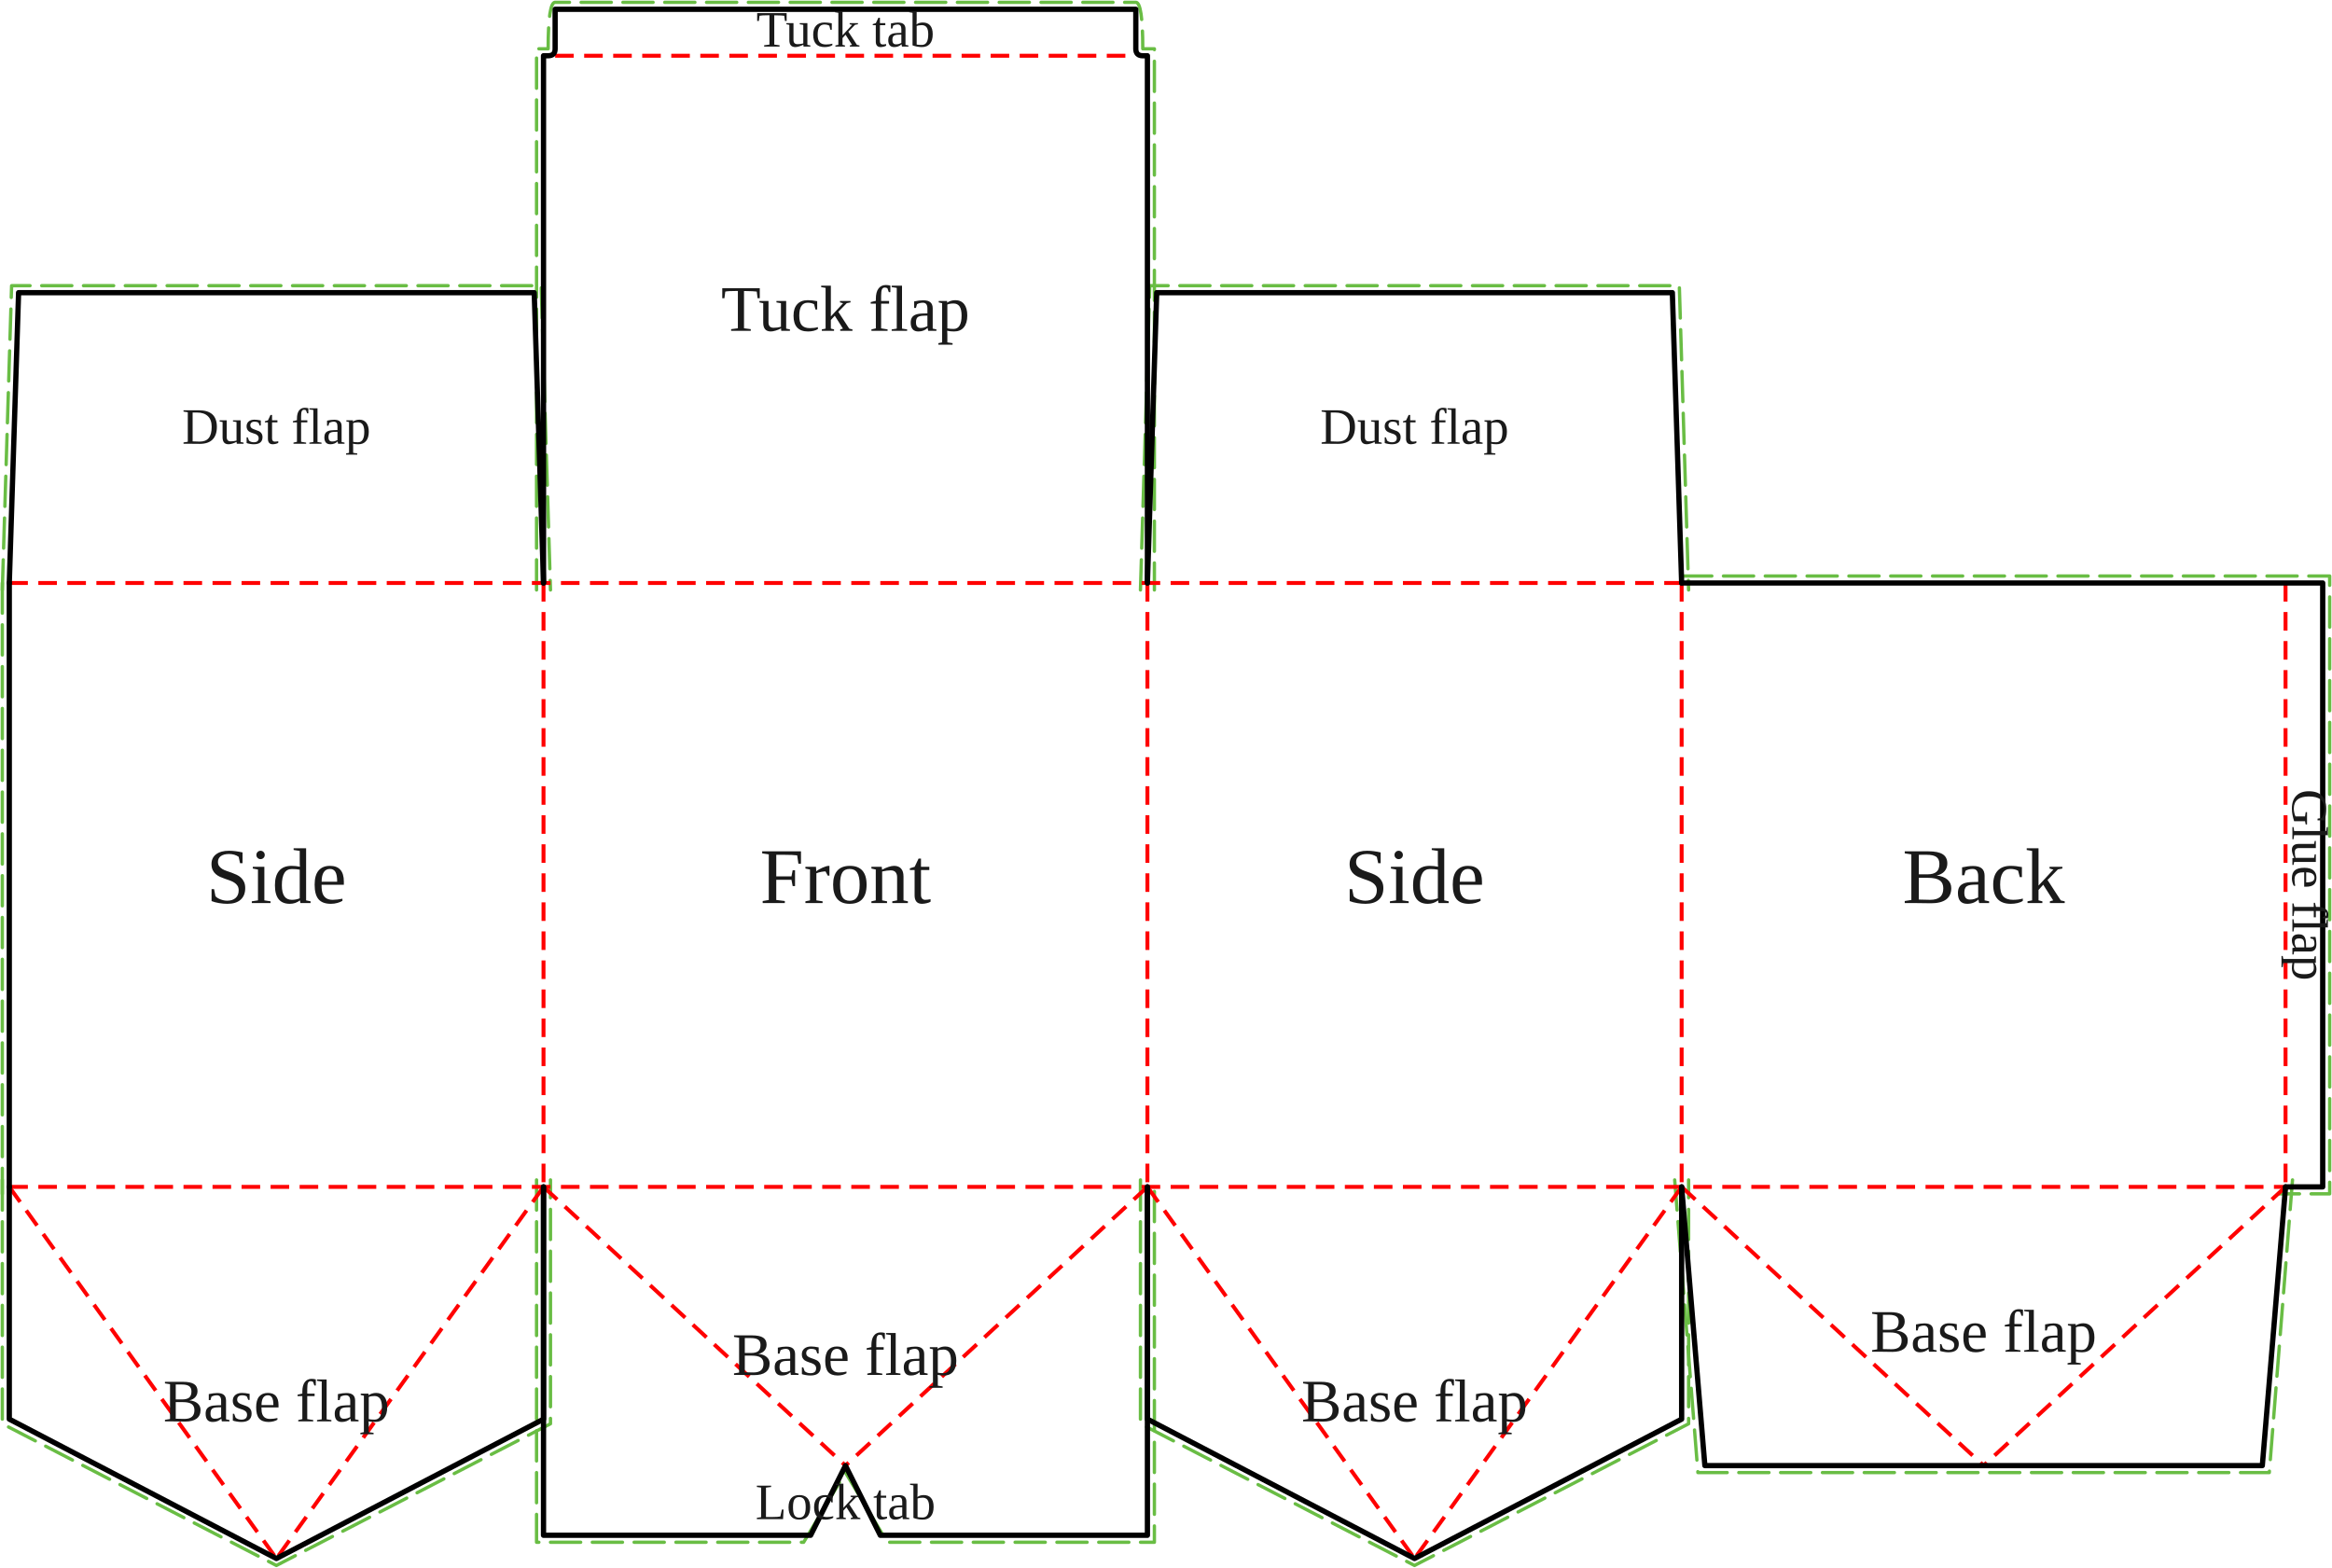
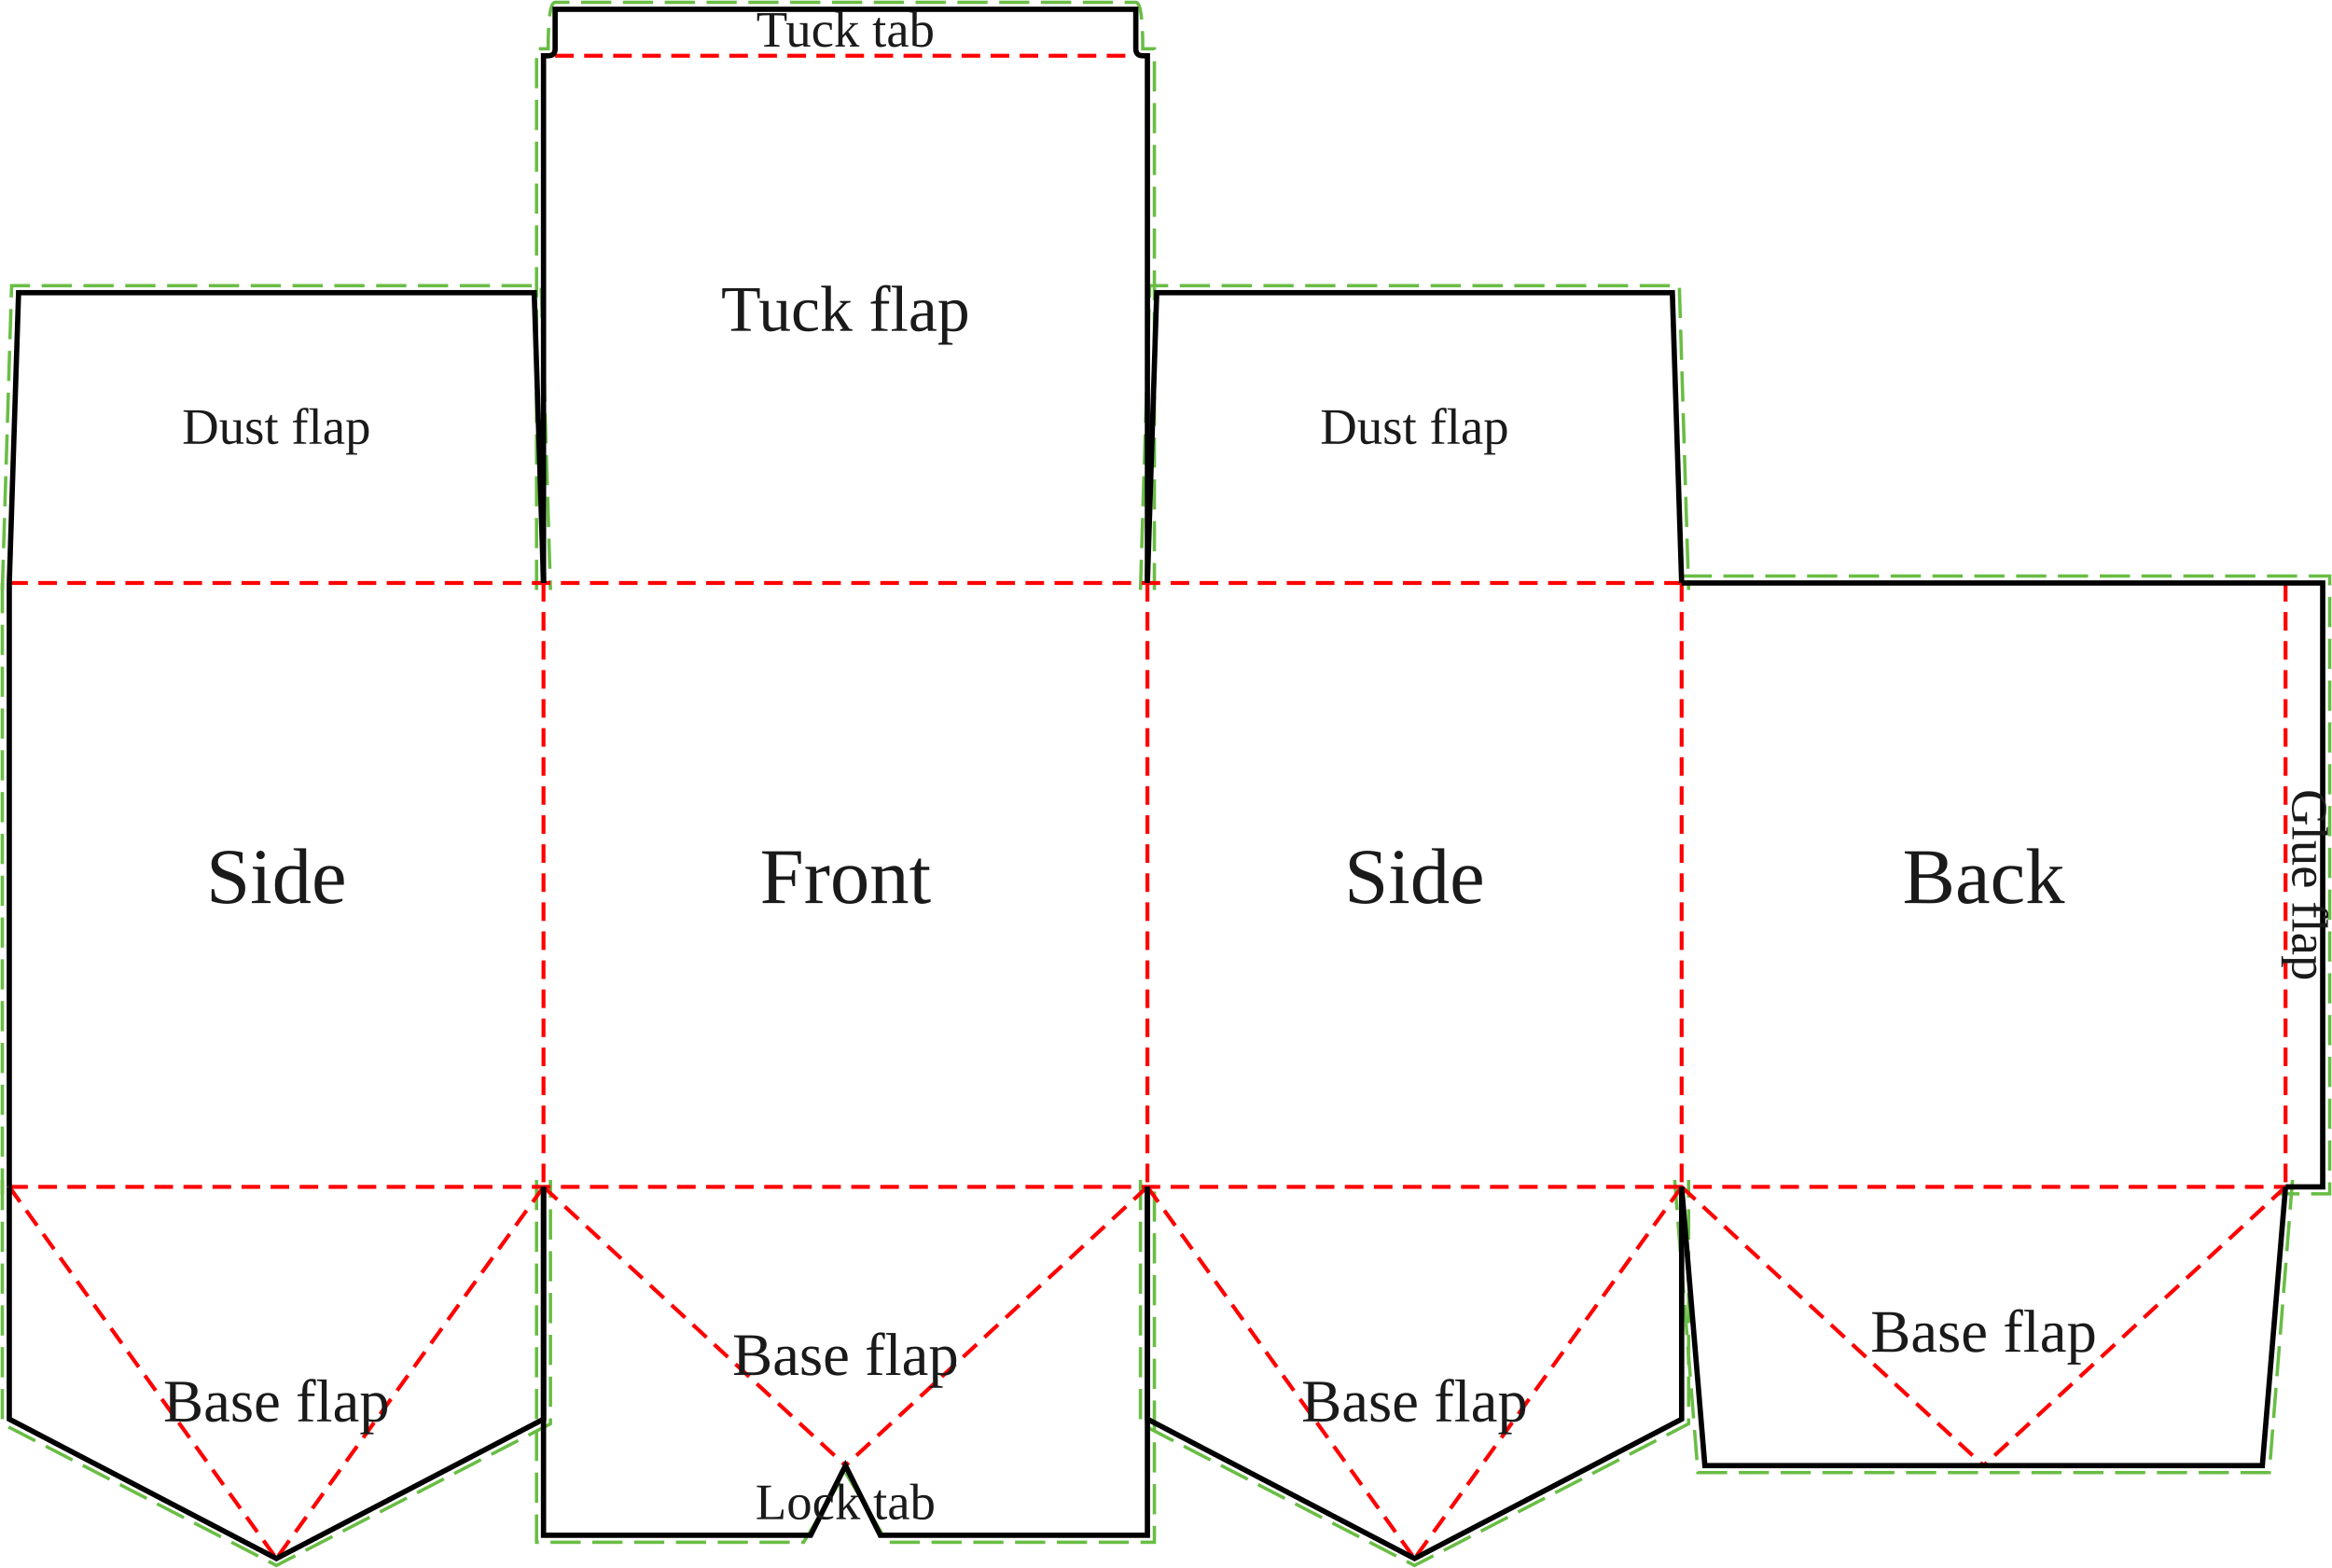
<svg xmlns="http://www.w3.org/2000/svg" width="1004mm" height="675mm" viewBox="-4 -1 1004 675">
-   <path d="M -3 253 L 1 122 L 229 122 L 233 253" fill="none" stroke="#69BD44" stroke-width="1.43" stroke-dasharray="13 5" stroke-linejoin="round" stroke-linecap="round" />
-   <path d="M 227 253 L 227 20 L 232 20 Q 232 0 235 0 L 485 0 Q 488 0 488 20 L 493 20 L 493 253" fill="none" stroke="#69BD44" stroke-width="1.43" stroke-dasharray="13 5" stroke-linejoin="round" stroke-linecap="round" />
-   <path d="M 487 253 L 491 122 L 719 122 L 723 253" fill="none" stroke="#69BD44" stroke-width="1.43" stroke-dasharray="13 5" stroke-linejoin="round" stroke-linecap="round" />
-   <path d="M -3 250 L -3 513" fill="none" stroke="#69BD44" stroke-width="1.43" stroke-dasharray="13 5" stroke-linejoin="round" stroke-linecap="round" />
-   <path d="M 720 247 L 999 247 L 999 513 L 977 513" fill="none" stroke="#69BD44" stroke-width="1.43" stroke-dasharray="13 5" stroke-linejoin="round" stroke-linecap="round" />
-   <path d="M -3 507 L -3 612 L 115 673 L 233 612 L 233 507" fill="none" stroke="#69BD44" stroke-width="1.43" stroke-dasharray="13 5" stroke-linejoin="round" stroke-linecap="round" />
-   <path d="M 227 507 L 227 663 L 342 663 L 360 633 L 378 663 L 493 663 L 493 507" fill="none" stroke="#69BD44" stroke-width="1.43" stroke-dasharray="13 5" stroke-linejoin="round" stroke-linecap="round" />
-   <path d="M 487 507 L 487 612 L 605 673 L 723 612 L 723 507" fill="none" stroke="#69BD44" stroke-width="1.43" stroke-dasharray="13 5" stroke-linejoin="round" stroke-linecap="round" />
-   <path d="M 717 507 L 727 633 L 973 633 L 983 507" fill="none" stroke="#69BD44" stroke-width="1.43" stroke-dasharray="13 5" stroke-linejoin="round" stroke-linecap="round" />
+   <path d="M -3 253 L 1 122 L 229 122 L 233 253" fill="none" stroke="#69BD44" stroke-width="1.43" stroke-dasharray="13 5" stroke-linejoin="miter" stroke-linecap="butt" />
+   <path d="M 227 253 L 227 20 L 232 20 Q 232 0 235 0 L 485 0 Q 488 0 488 20 L 493 20 L 493 253" fill="none" stroke="#69BD44" stroke-width="1.43" stroke-dasharray="13 5" stroke-linejoin="miter" stroke-linecap="butt" />
+   <path d="M 487 253 L 491 122 L 719 122 L 723 253" fill="none" stroke="#69BD44" stroke-width="1.43" stroke-dasharray="13 5" stroke-linejoin="miter" stroke-linecap="butt" />
+   <path d="M -3 250 L -3 513" fill="none" stroke="#69BD44" stroke-width="1.43" stroke-dasharray="13 5" stroke-linejoin="miter" stroke-linecap="butt" />
+   <path d="M 720 247 L 999 247 L 999 513 L 977 513" fill="none" stroke="#69BD44" stroke-width="1.43" stroke-dasharray="13 5" stroke-linejoin="miter" stroke-linecap="butt" />
+   <path d="M -3 507 L -3 612 L 115 673 L 233 612 L 233 507" fill="none" stroke="#69BD44" stroke-width="1.43" stroke-dasharray="13 5" stroke-linejoin="miter" stroke-linecap="butt" />
+   <path d="M 227 507 L 227 663 L 342 663 L 360 633 L 378 663 L 493 663 L 493 507" fill="none" stroke="#69BD44" stroke-width="1.43" stroke-dasharray="13 5" stroke-linejoin="miter" stroke-linecap="butt" />
+   <path d="M 487 507 L 487 612 L 605 673 L 723 612 L 723 507" fill="none" stroke="#69BD44" stroke-width="1.43" stroke-dasharray="13 5" stroke-linejoin="miter" stroke-linecap="butt" />
+   <path d="M 717 507 L 727 633 L 973 633 L 983 507" fill="none" stroke="#69BD44" stroke-width="1.43" stroke-dasharray="13 5" stroke-linejoin="miter" stroke-linecap="butt" />
  <path d="M 230 250 L 230 510 M 490 250 L 490 510 M 720 250 L 720 510 M 980 250 L 980 510" fill="none" stroke="#FF0000" stroke-width="1.69" stroke-dasharray="8 4.5" stroke-linecap="butt" />
  <path d="M 0 250 L 720 250 M 0 510 L 980 510" fill="none" stroke="#FF0000" stroke-width="1.69" stroke-dasharray="8 4.5" stroke-linecap="butt" />
  <path d="M 235 23 L 485 23" fill="none" stroke="#FF0000" stroke-width="1.69" stroke-dasharray="8 4.5" stroke-linecap="butt" />
  <path d="M 0 510 L 115 670 M 230 510 L 115 670 M 230 510 L 360 630 M 490 510 L 360 630 M 490 510 L 605 670 M 720 510 L 605 670 M 720 510 L 850 630 M 980 510 L 850 630" fill="none" stroke="#FF0000" stroke-width="1.69" stroke-dasharray="8 4.5" stroke-linecap="butt" />
-   <path d="M 0 250 L 4 125 L 226 125 L 230 250" fill="none" stroke="#000000" stroke-width="2.27" stroke-linejoin="round" stroke-linecap="round" />
-   <path d="M 230 250 L 230 23 L 232 23 Q 235 23 235 20 L 235 3 L 485 3 L 485 20 Q 485 23 488 23 L 490 23 L 490 250" fill="none" stroke="#000000" stroke-width="2.27" stroke-linejoin="round" stroke-linecap="round" />
-   <path d="M 490 250 L 494 125 L 716 125 L 720 250" fill="none" stroke="#000000" stroke-width="2.27" stroke-linejoin="round" stroke-linecap="round" />
-   <path d="M 0 250 L 0 510" fill="none" stroke="#000000" stroke-width="2.27" stroke-linecap="round" />
-   <path d="M 720 250 L 996 250 L 996 510 L 980 510" fill="none" stroke="#000000" stroke-width="2.27" stroke-linejoin="round" stroke-linecap="round" />
-   <path d="M 0 510 L 0 610 L 115 670 L 230 610 L 230 510" fill="none" stroke="#000000" stroke-width="2.27" stroke-linejoin="round" stroke-linecap="round" />
-   <path d="M 230 510 L 230 660 L 345 660 L 360 630 L 375 660 L 490 660 L 490 510" fill="none" stroke="#000000" stroke-width="2.27" stroke-linejoin="round" stroke-linecap="round" />
-   <path d="M 490 510 L 490 610 L 605 670 L 720 610 L 720 510" fill="none" stroke="#000000" stroke-width="2.27" stroke-linejoin="round" stroke-linecap="round" />
-   <path d="M 720 510 L 730 630 L 970 630 L 980 510" fill="none" stroke="#000000" stroke-width="2.27" stroke-linejoin="round" stroke-linecap="round" />
+   <path d="M 0 250 L 4 125 L 226 125 L 230 250" fill="none" stroke="#000000" stroke-width="2.27" stroke-linejoin="miter" stroke-linecap="butt" />
+   <path d="M 230 250 L 230 23 L 232 23 Q 235 23 235 20 L 235 3 L 485 3 L 485 20 Q 485 23 488 23 L 490 23 L 490 250" fill="none" stroke="#000000" stroke-width="2.27" stroke-linejoin="miter" stroke-linecap="butt" />
+   <path d="M 490 250 L 494 125 L 716 125 L 720 250" fill="none" stroke="#000000" stroke-width="2.27" stroke-linejoin="miter" stroke-linecap="butt" />
+   <path d="M 0 250 L 0 510" fill="none" stroke="#000000" stroke-width="2.27" stroke-linecap="butt" />
+   <path d="M 720 250 L 996 250 L 996 510 L 980 510" fill="none" stroke="#000000" stroke-width="2.27" stroke-linejoin="miter" stroke-linecap="butt" />
+   <path d="M 0 510 L 0 610 L 115 670 L 230 610 L 230 510" fill="none" stroke="#000000" stroke-width="2.27" stroke-linejoin="miter" stroke-linecap="butt" />
+   <path d="M 230 510 L 230 660 L 345 660 L 360 630 L 375 660 L 490 660 L 490 510" fill="none" stroke="#000000" stroke-width="2.27" stroke-linejoin="miter" stroke-linecap="butt" />
+   <path d="M 490 510 L 490 610 L 605 670 L 720 610 L 720 510" fill="none" stroke="#000000" stroke-width="2.27" stroke-linejoin="miter" stroke-linecap="butt" />
+   <path d="M 720 510 L 730 630 L 970 630 L 980 510" fill="none" stroke="#000000" stroke-width="2.27" stroke-linejoin="miter" stroke-linecap="butt" />
  <text x="115" y="380" font-size="34" fill="#1A1A1A" text-anchor="middle" dominant-baseline="middle">Side</text>
  <text x="360" y="380" font-size="34" fill="#1A1A1A" text-anchor="middle" dominant-baseline="middle">Front</text>
  <text x="605" y="380" font-size="34" fill="#1A1A1A" text-anchor="middle" dominant-baseline="middle">Side</text>
  <text x="850" y="380" font-size="34" fill="#1A1A1A" text-anchor="middle" dominant-baseline="middle">Back</text>
  <text x="988" y="380" font-size="22" fill="#1A1A1A" text-anchor="middle" dominant-baseline="middle" transform="rotate(90 988 380)">Glue flap</text>
  <text x="115" y="185" font-size="22" fill="#1A1A1A" text-anchor="middle" dominant-baseline="middle">Dust flap</text>
  <text x="605" y="185" font-size="22" fill="#1A1A1A" text-anchor="middle" dominant-baseline="middle">Dust flap</text>
  <text x="360" y="135" font-size="28" fill="#1A1A1A" text-anchor="middle" dominant-baseline="middle">Tuck flap</text>
  <text x="360" y="14" font-size="22" fill="#1A1A1A" text-anchor="middle" dominant-baseline="middle">Tuck tab</text>
  <text x="115" y="605" font-size="26" fill="#1A1A1A" text-anchor="middle" dominant-baseline="middle">Base flap</text>
  <text x="360" y="585" font-size="26" fill="#1A1A1A" text-anchor="middle" dominant-baseline="middle">Base flap</text>
  <text x="605" y="605" font-size="26" fill="#1A1A1A" text-anchor="middle" dominant-baseline="middle">Base flap</text>
  <text x="850" y="575" font-size="26" fill="#1A1A1A" text-anchor="middle" dominant-baseline="middle">Base flap</text>
  <text x="360" y="648" font-size="22" fill="#1A1A1A" text-anchor="middle" dominant-baseline="middle">Lock tab</text>
</svg>
